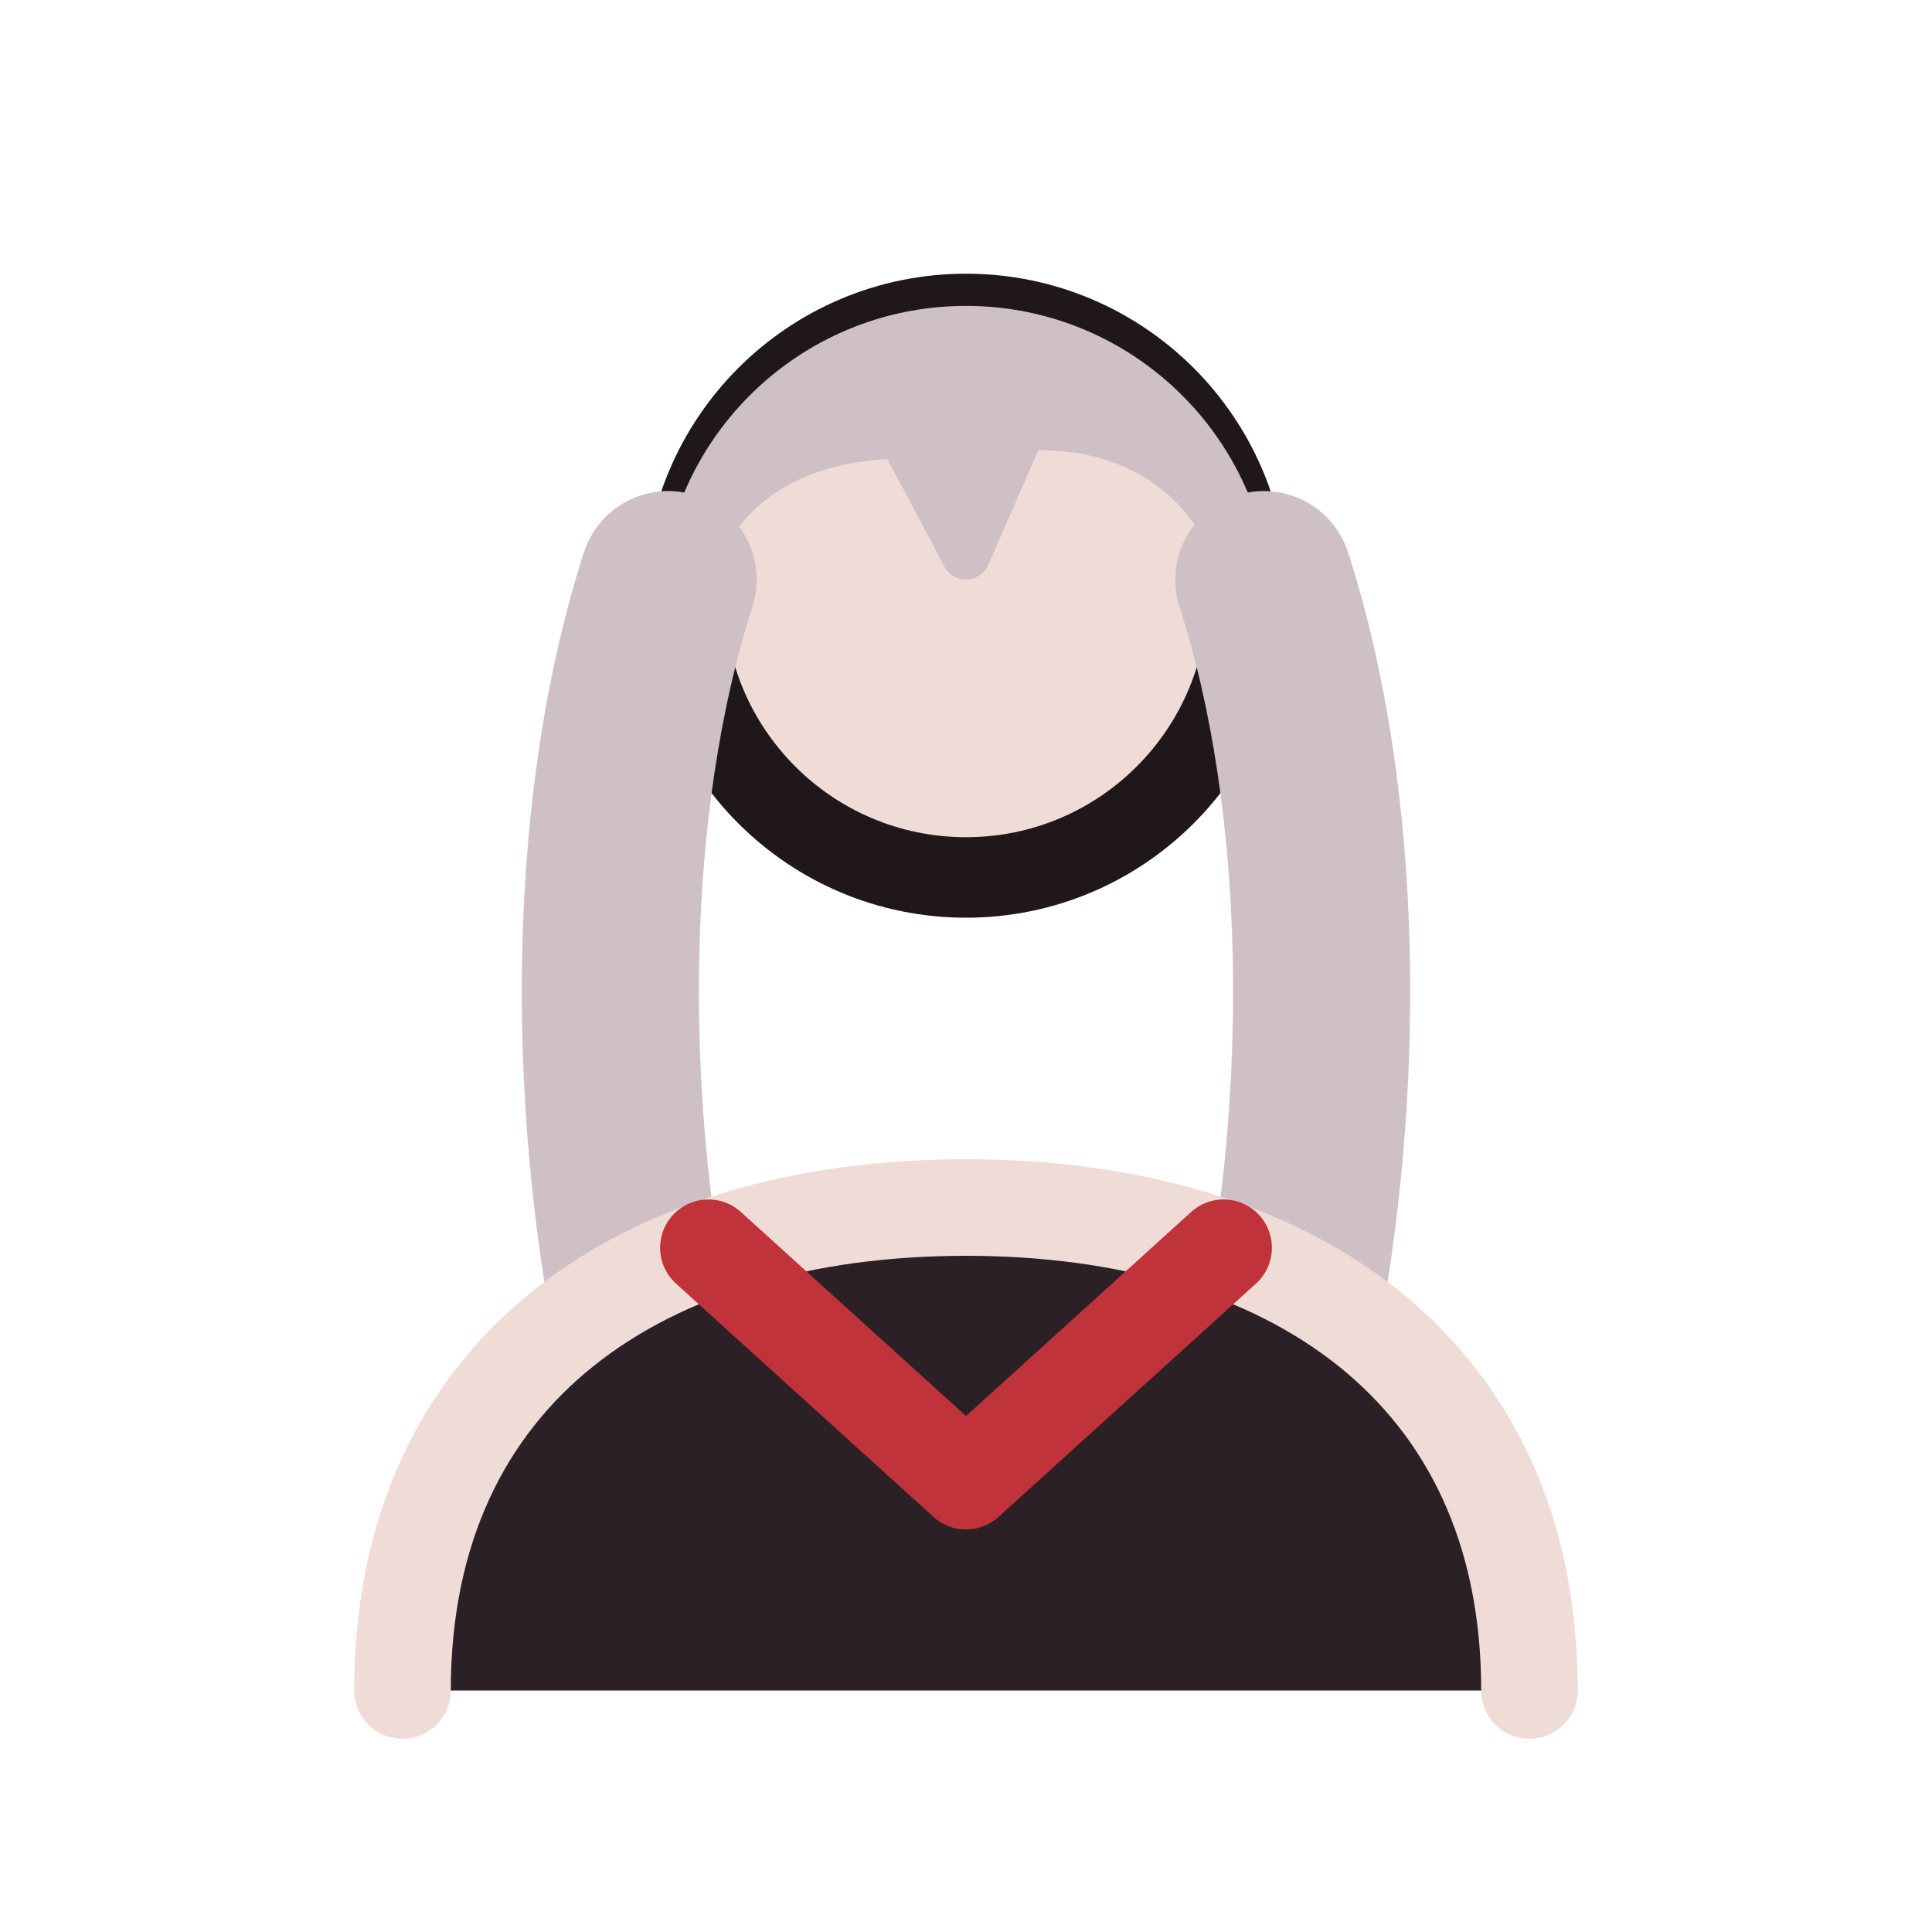
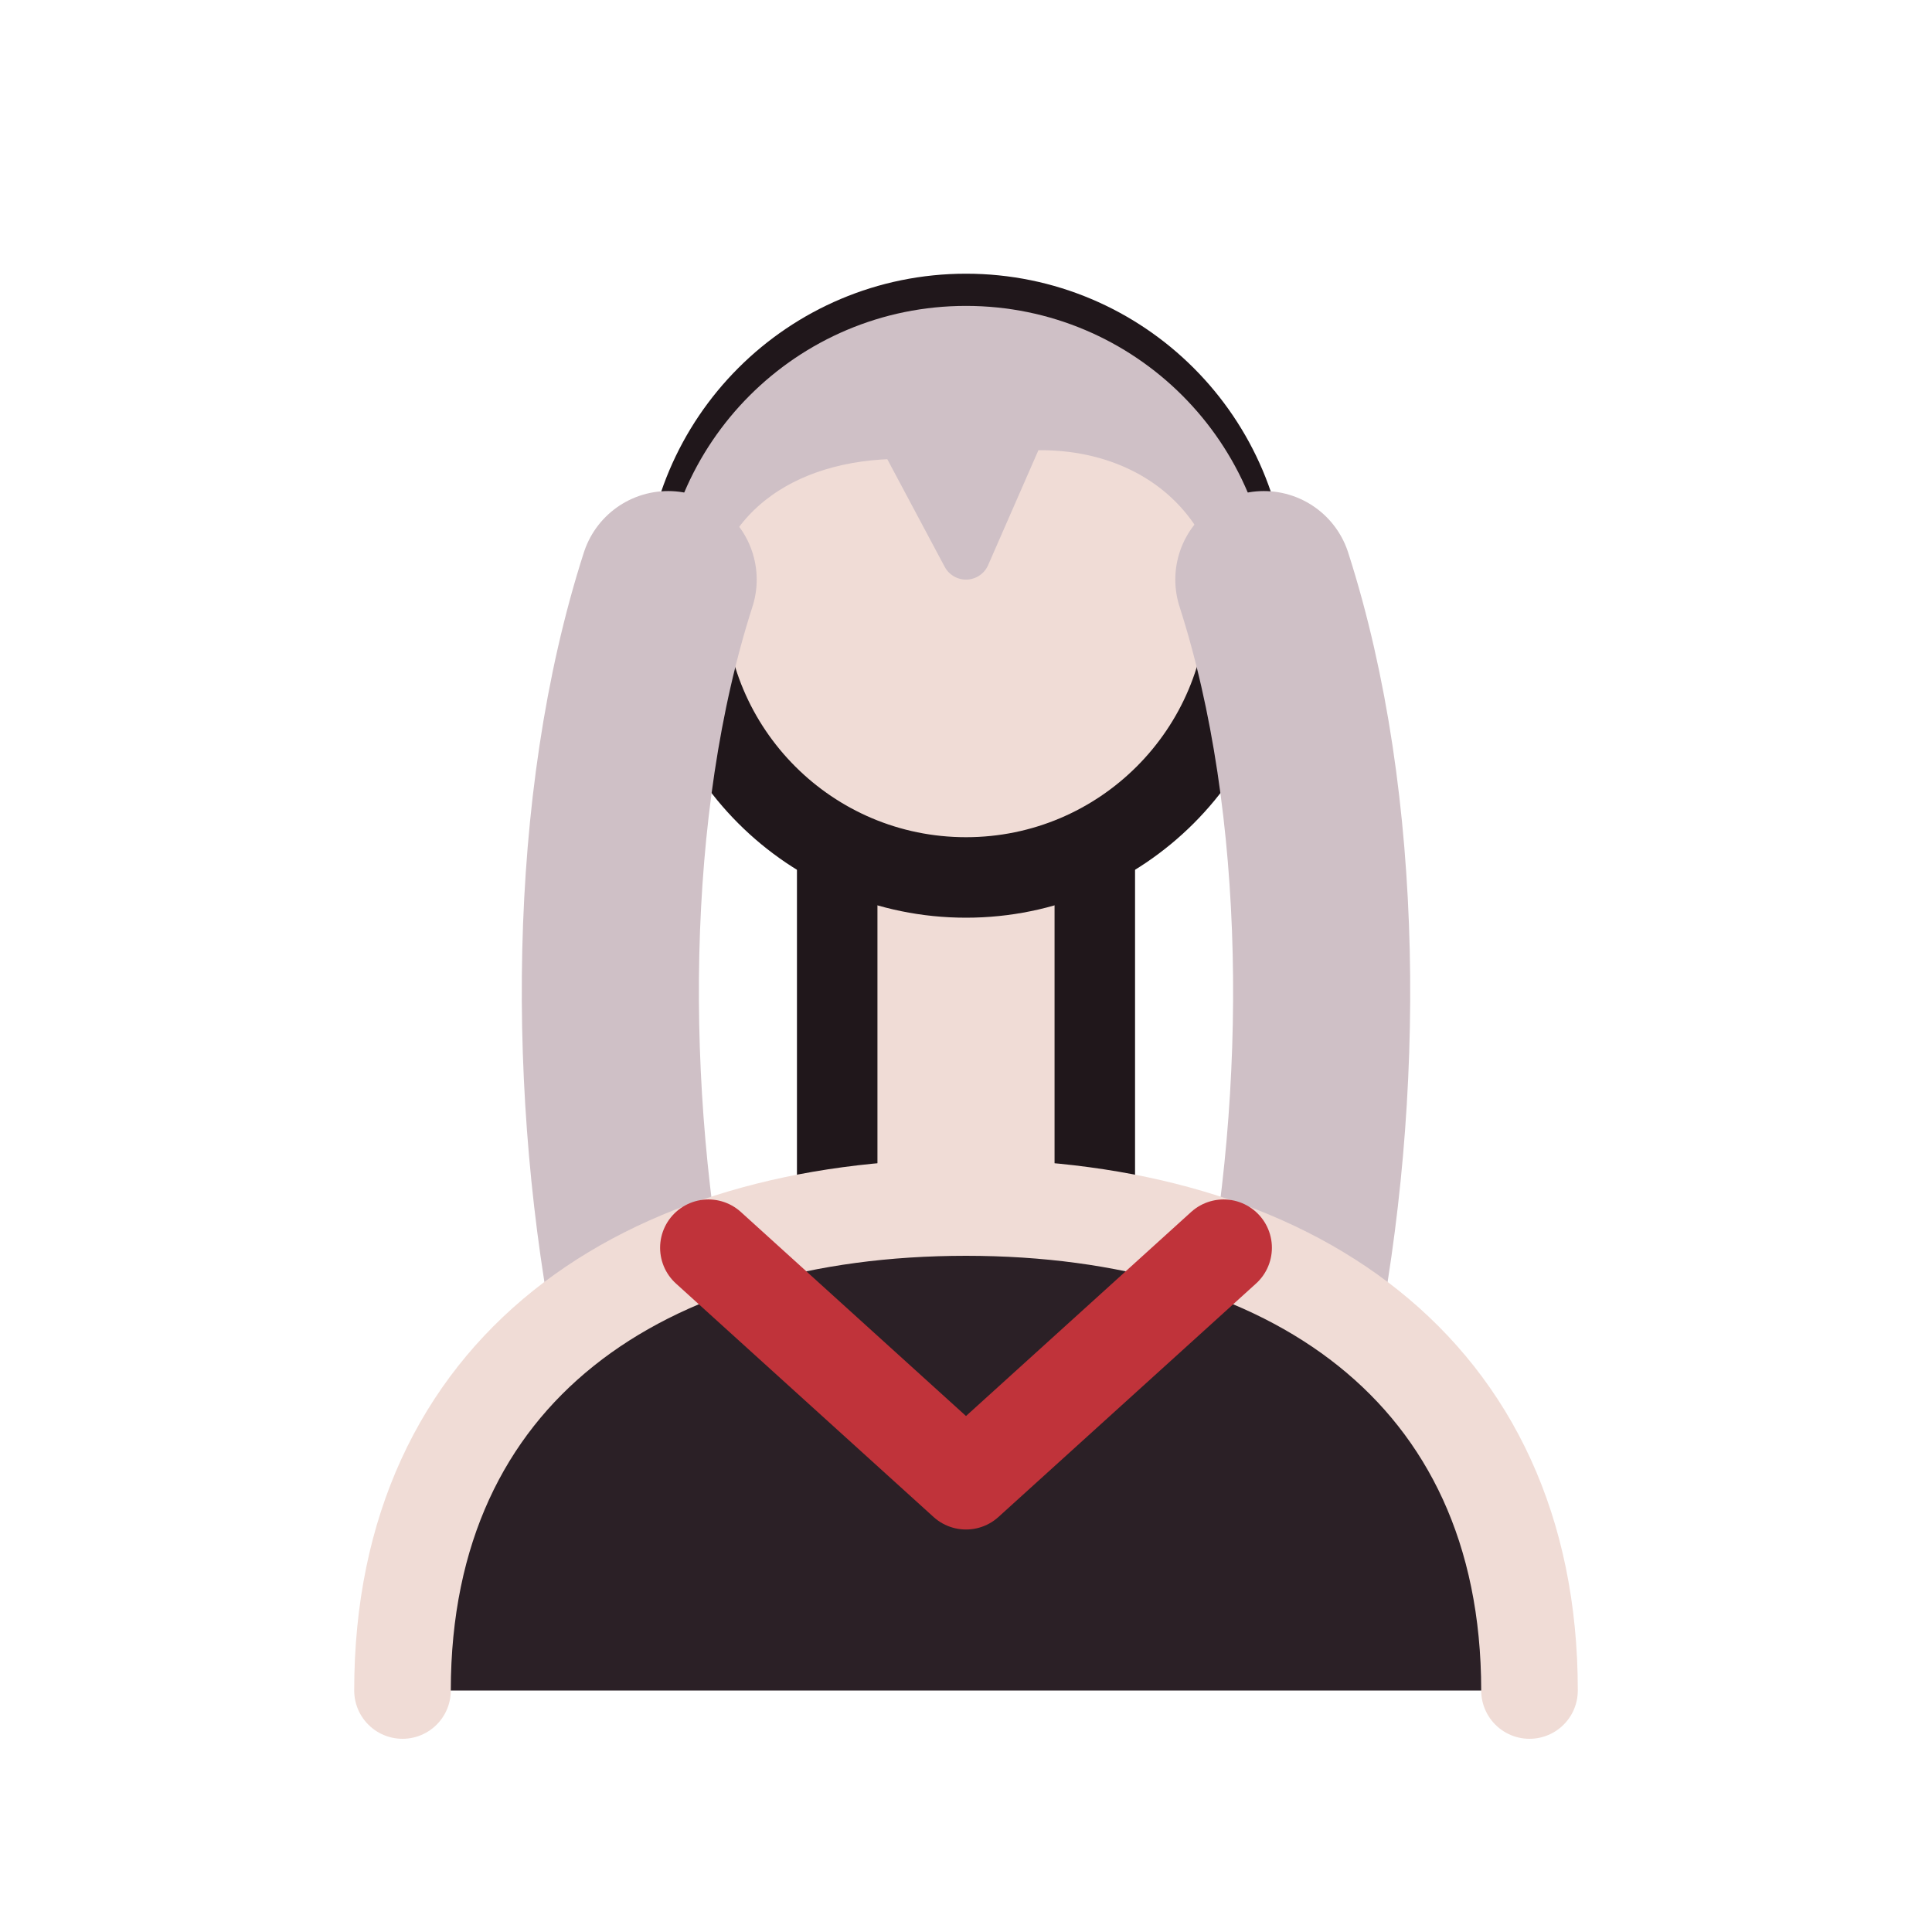
<svg xmlns="http://www.w3.org/2000/svg" viewBox="0 0 24 24" fill="none" stroke-linecap="round" stroke-linejoin="round">
+   <path d="M10.4 9.8h3.2v5.2h-3.2z" fill="#f0dcd6" stroke="#20171b" stroke-width="1" />
  <circle cx="12" cy="7.4" r="3.5" fill="#f0dcd6" stroke="#20171b" stroke-width="1" />
  <path d="M8.5 7.6A3.5 3.5 0 0 1 15.5 7.6C15.4 6.1 14.2 5.2 12.7 5.3L12 6.9L11.2 5.4C9.7 5.4 8.6 6.2 8.5 7.6Z" fill="#cfc0c6" stroke="#cfc0c6" stroke-width=".6" />
  <path d="M8.3 7.2C7.4 10 7.4 13.6 8 16.6" fill="none" stroke="#cfc0c6" stroke-width="2.2" />
  <path d="M15.7 7.2C16.6 10 16.6 13.6 16 16.6" fill="none" stroke="#cfc0c6" stroke-width="2.2" />
  <path d="M5 21c0-4 3-6 7-6s7 2 7 6" fill="#2b2026" stroke="#f0dcd6" stroke-width="1.2" />
  <path d="M8.8 15.5 12 18.4 15.2 15.5" fill="none" stroke="#c0333a" stroke-width="1.2" />
</svg>
